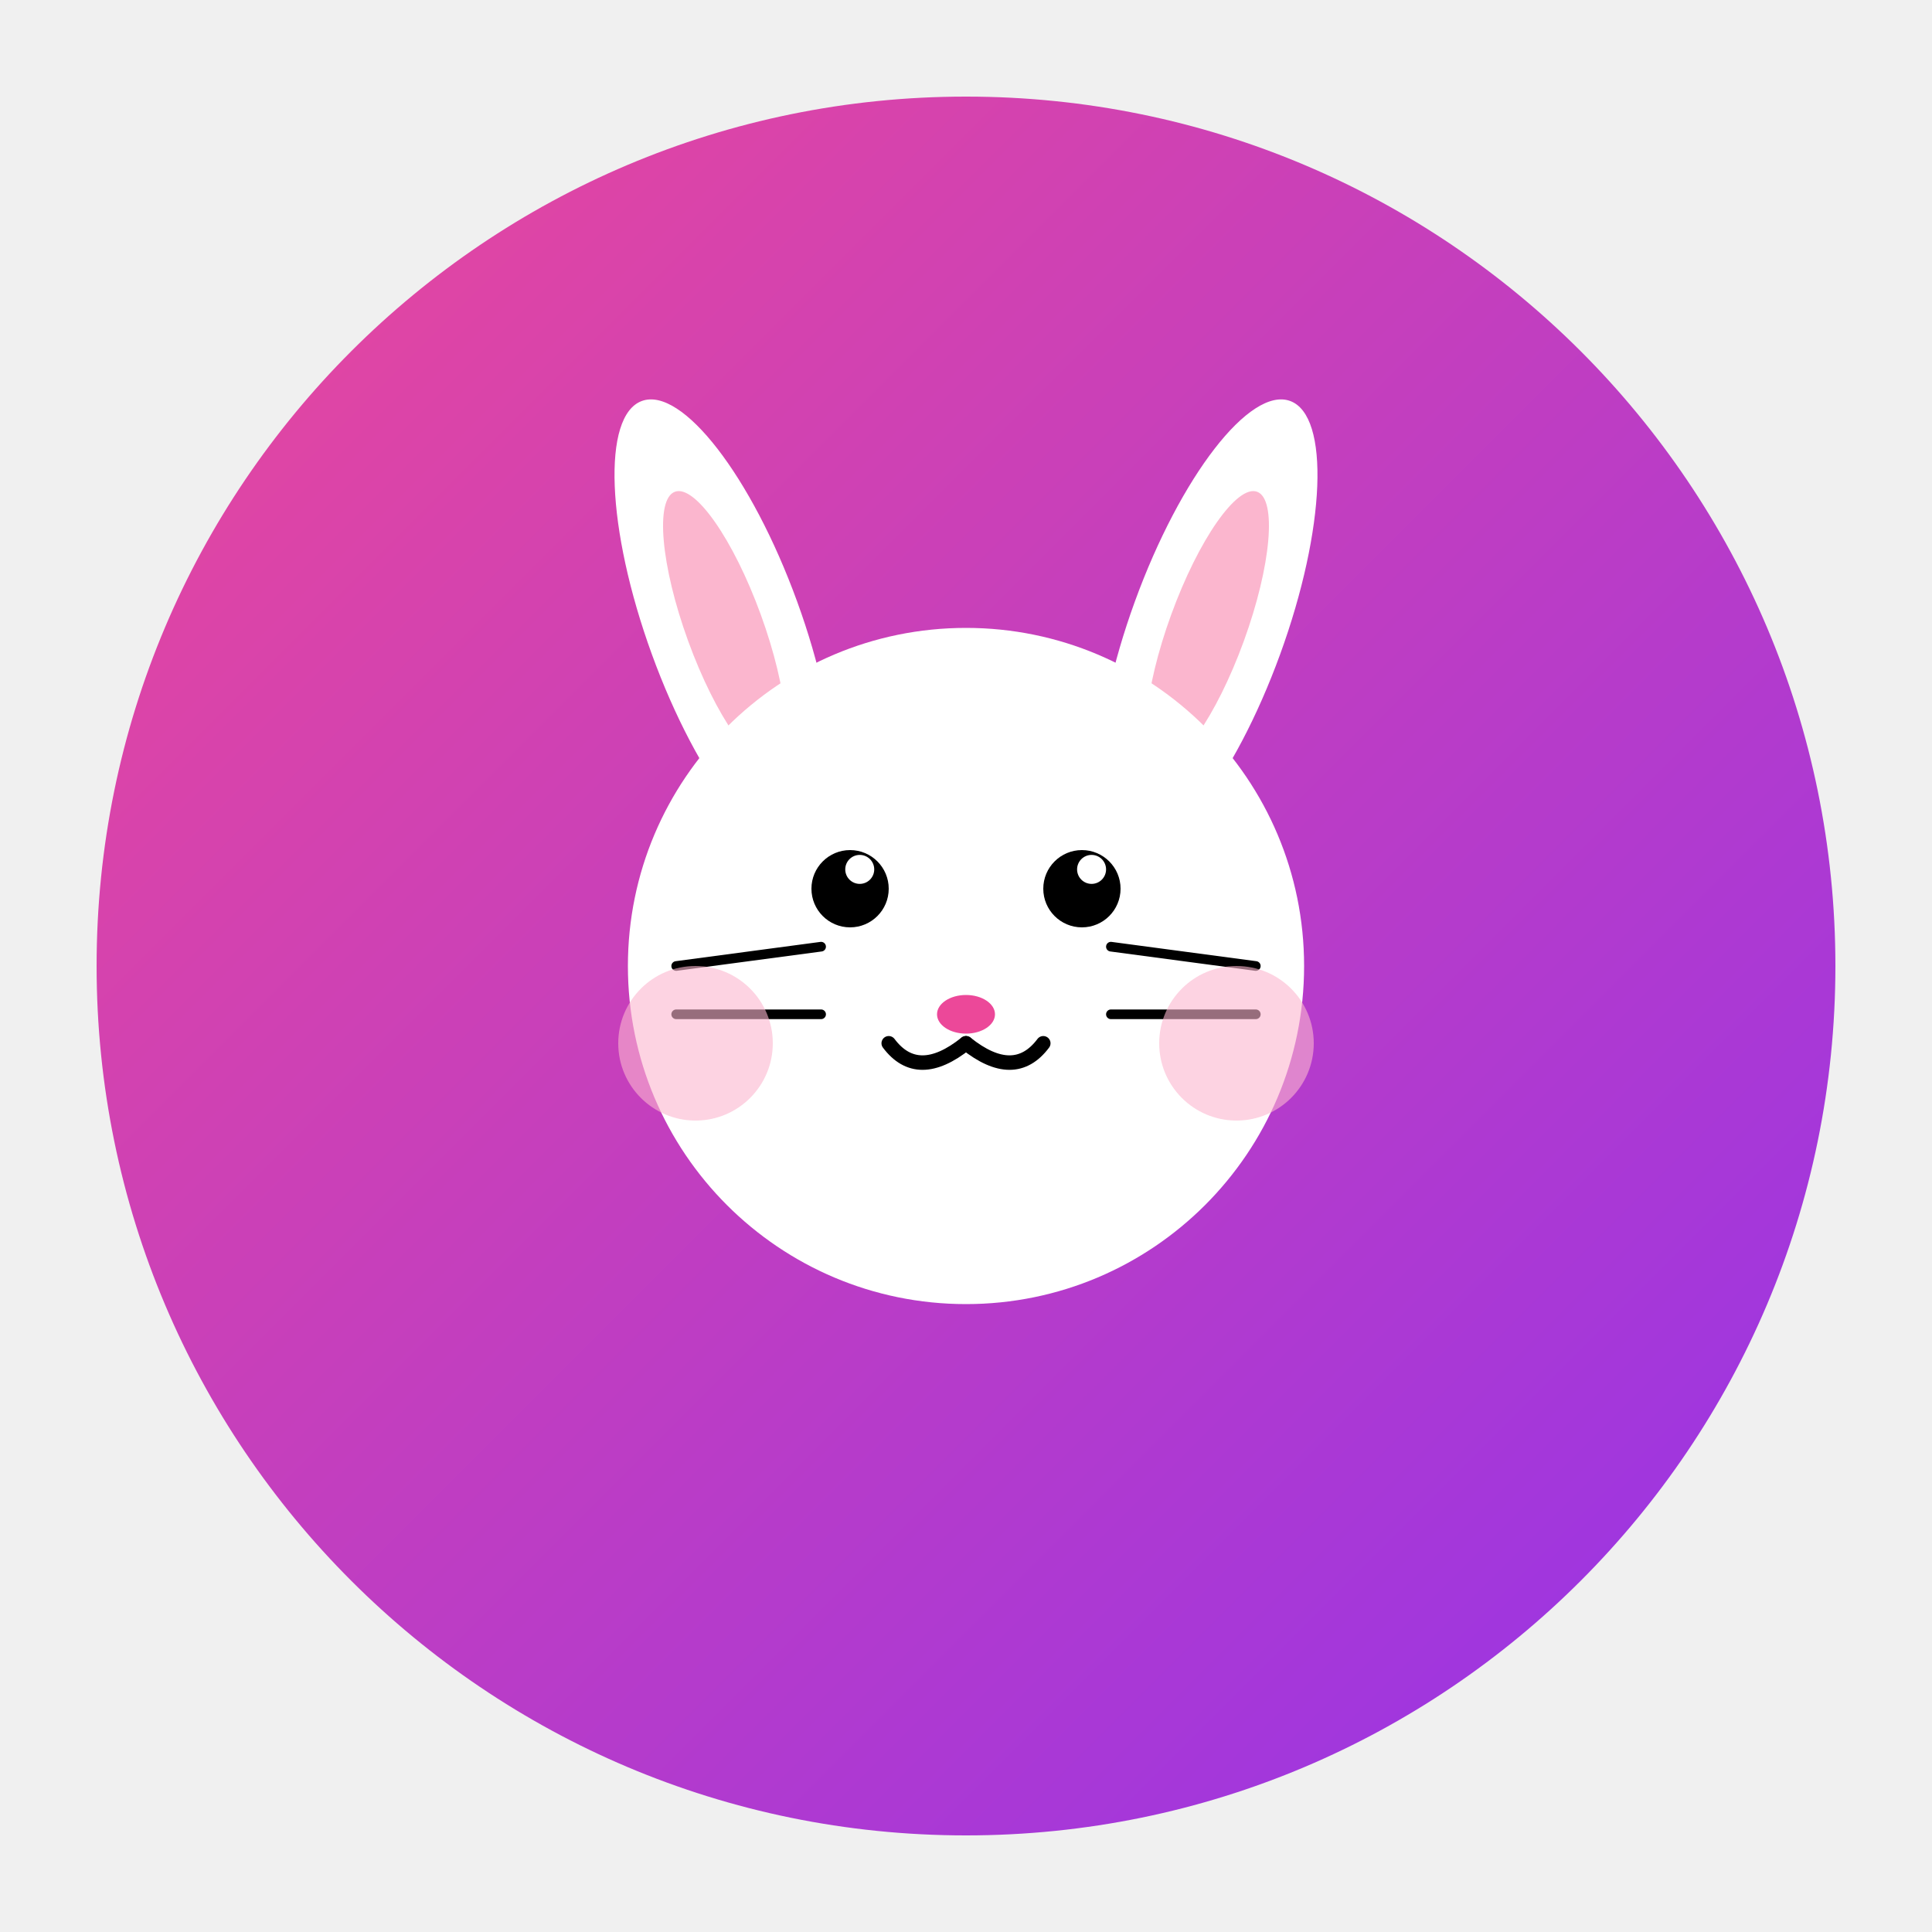
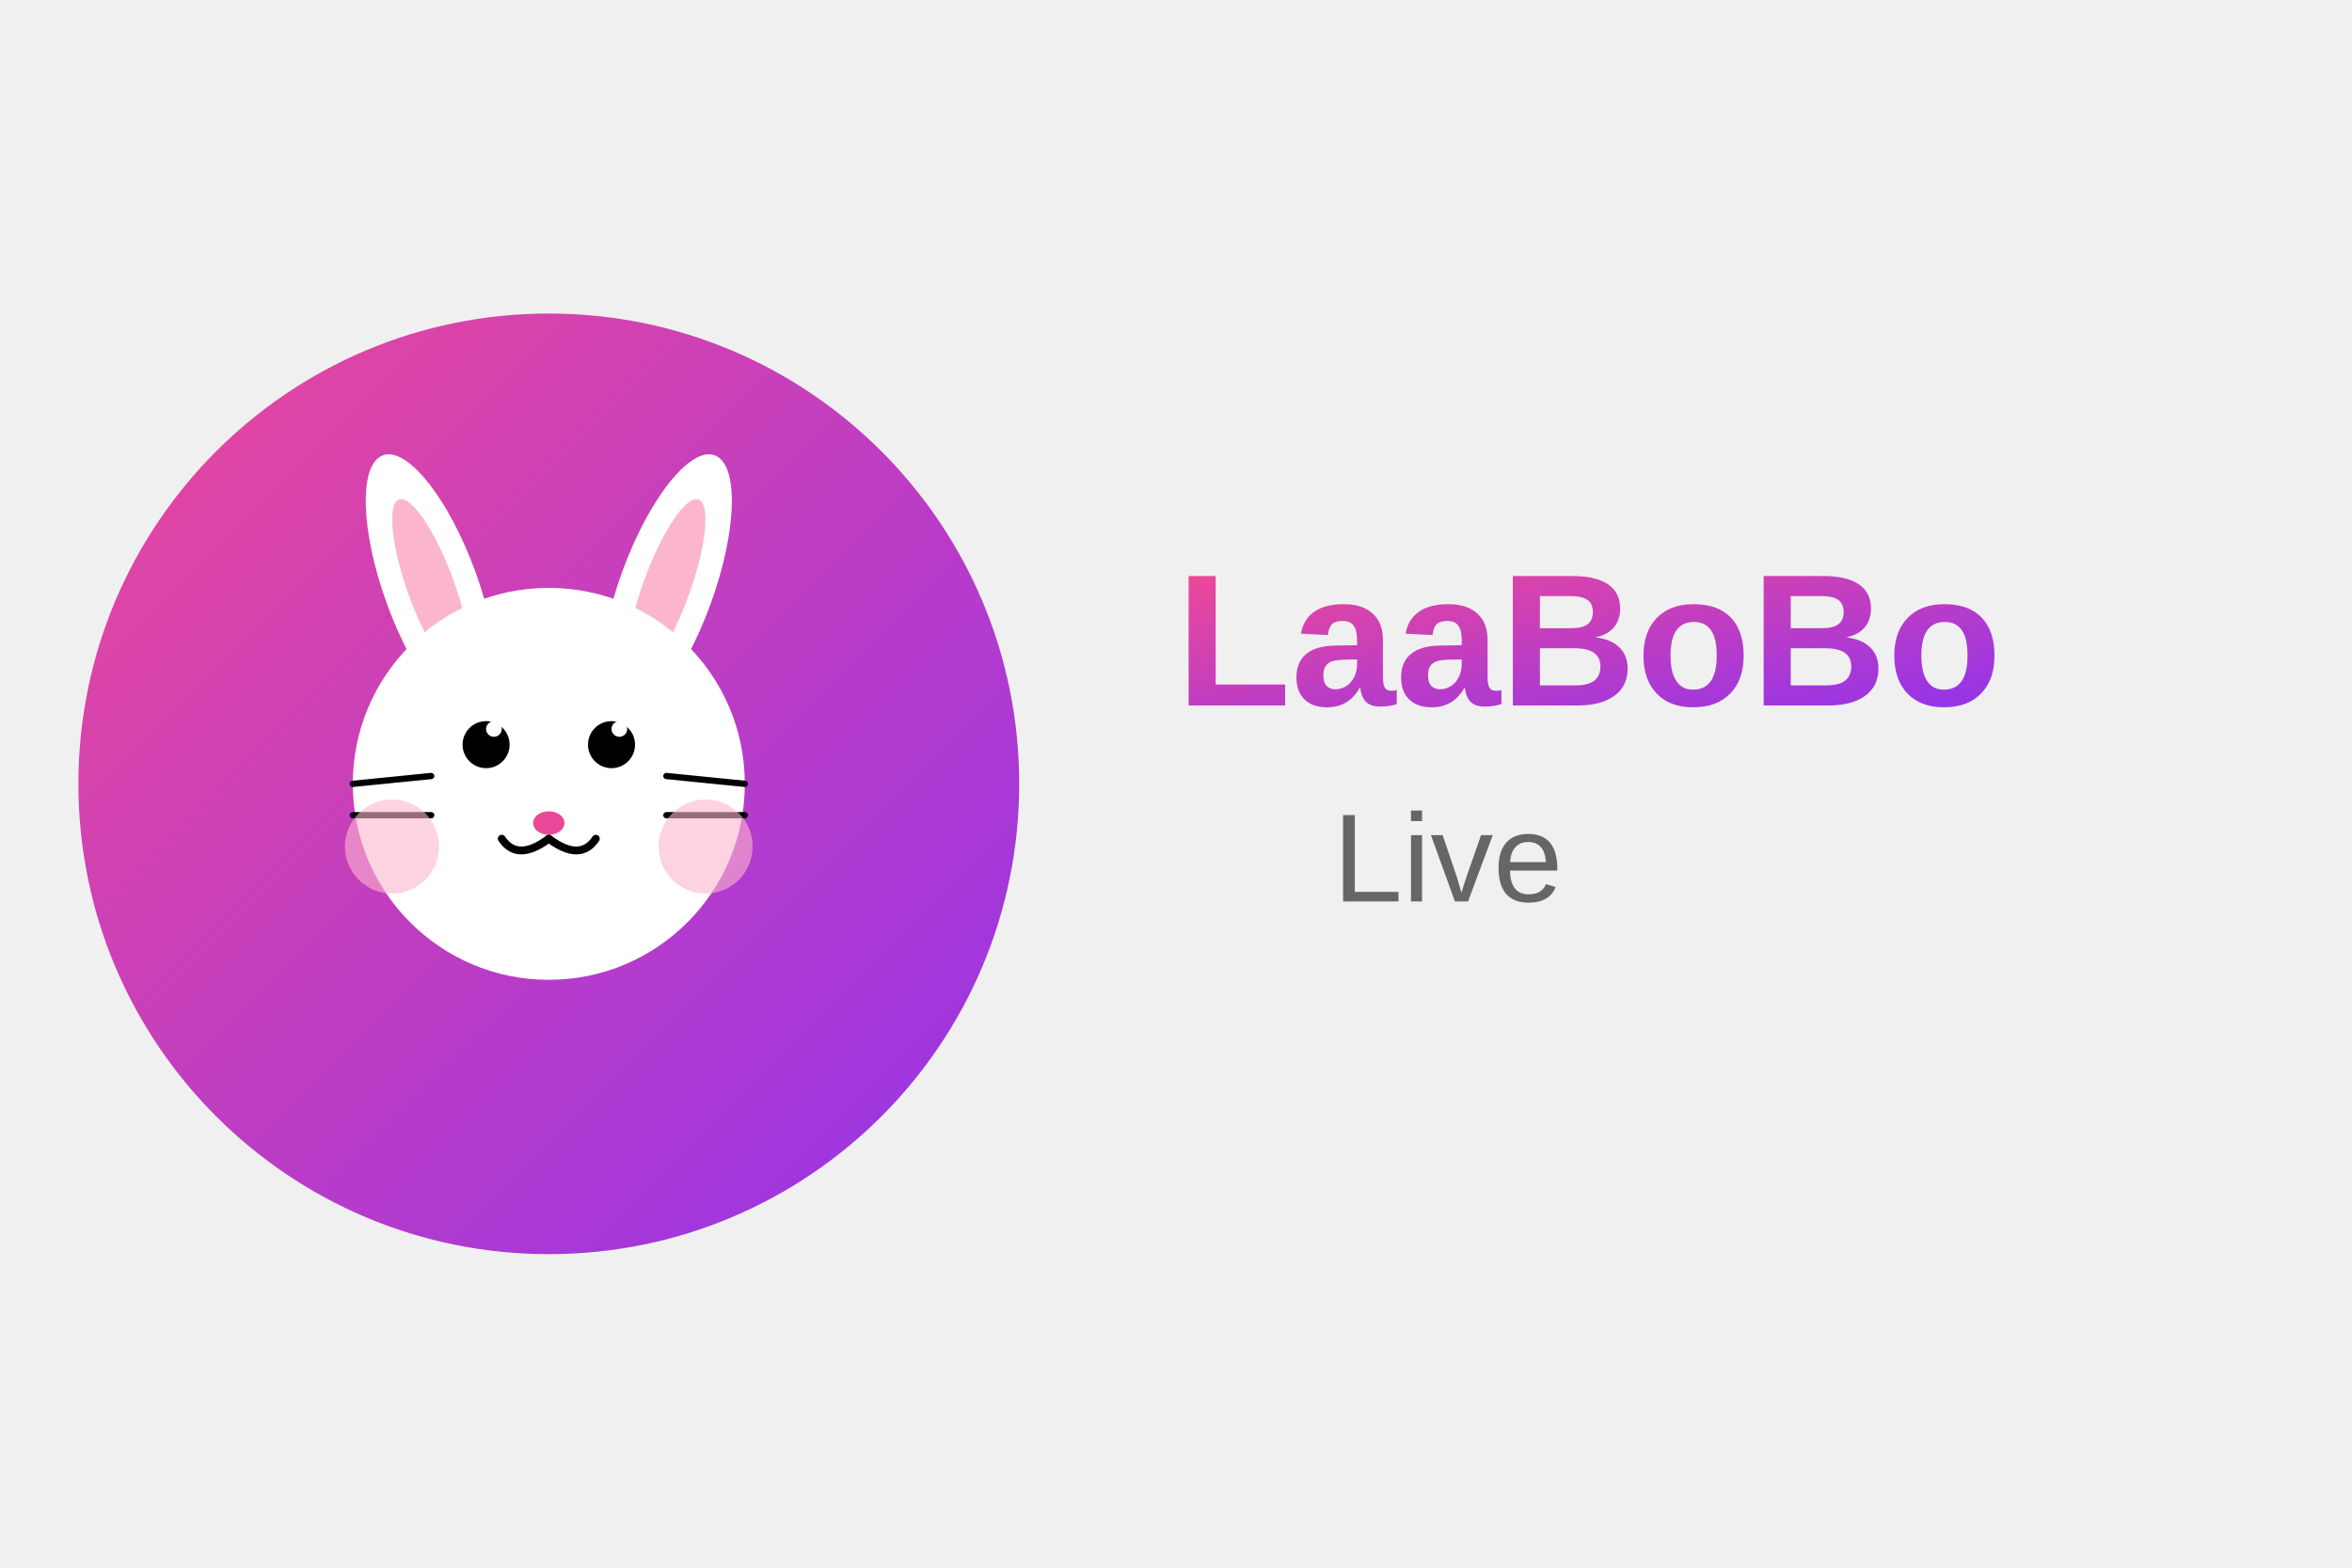
- <svg xmlns="http://www.w3.org/2000/svg" width="200" height="200" viewBox="0 0 200 200">
+ <svg xmlns="http://www.w3.org/2000/svg" width="300" height="200" viewBox="0 0 300 200">
  <defs>
    <linearGradient id="gradient" x1="0%" y1="0%" x2="100%" y2="100%">
      <stop offset="0%" style="stop-color:#ec4899;stop-opacity:1" />
      <stop offset="100%" style="stop-color:#9333ea;stop-opacity:1" />
    </linearGradient>
  </defs>
-   <circle cx="100" cy="100" r="90" fill="url(#gradient)" />
-   <ellipse cx="75" cy="65" rx="8" ry="25" fill="white" transform="rotate(-20 75 65)" />
-   <ellipse cx="125" cy="65" rx="8" ry="25" fill="white" transform="rotate(20 125 65)" />
-   <ellipse cx="75" cy="65" rx="4" ry="15" fill="#fbb6ce" transform="rotate(-20 75 65)" />
-   <ellipse cx="125" cy="65" rx="4" ry="15" fill="#fbb6ce" transform="rotate(20 125 65)" />
-   <circle cx="100" cy="100" r="35" fill="white" />
-   <circle cx="88" cy="92" r="4" fill="black" />
-   <circle cx="112" cy="92" r="4" fill="black" />
-   <circle cx="89" cy="90" r="1.5" fill="white" />
-   <circle cx="113" cy="90" r="1.5" fill="white" />
-   <ellipse cx="100" cy="105" rx="3" ry="2" fill="#ec4899" />
-   <path d="M 100 108 Q 95 112 92 108" stroke="black" stroke-width="1.5" fill="none" stroke-linecap="round" />
-   <path d="M 100 108 Q 105 112 108 108" stroke="black" stroke-width="1.5" fill="none" stroke-linecap="round" />
-   <line x1="70" y1="100" x2="85" y2="98" stroke="black" stroke-width="1" stroke-linecap="round" />
-   <line x1="70" y1="105" x2="85" y2="105" stroke="black" stroke-width="1" stroke-linecap="round" />
-   <line x1="115" y1="98" x2="130" y2="100" stroke="black" stroke-width="1" stroke-linecap="round" />
-   <line x1="115" y1="105" x2="130" y2="105" stroke="black" stroke-width="1" stroke-linecap="round" />
-   <circle cx="72" cy="108" r="8" fill="#fbb6ce" opacity="0.6" />
-   <circle cx="128" cy="108" r="8" fill="#fbb6ce" opacity="0.6" />
+   <circle cx="70" cy="100" r="60" fill="url(#gradient)" />
+   <ellipse cx="55" cy="75" rx="6" ry="18" fill="white" transform="rotate(-20 55 75)" />
+   <ellipse cx="85" cy="75" rx="6" ry="18" fill="white" transform="rotate(20 85 75)" />
+   <ellipse cx="55" cy="75" rx="3" ry="12" fill="#fbb6ce" transform="rotate(-20 55 75)" />
+   <ellipse cx="85" cy="75" rx="3" ry="12" fill="#fbb6ce" transform="rotate(20 85 75)" />
+   <circle cx="70" cy="100" r="25" fill="white" />
+   <circle cx="62" cy="95" r="3" fill="black" />
+   <circle cx="78" cy="95" r="3" fill="black" />
+   <circle cx="63" cy="93" r="1" fill="white" />
+   <circle cx="79" cy="93" r="1" fill="white" />
+   <ellipse cx="70" cy="105" rx="2" ry="1.5" fill="#ec4899" />
+   <path d="M 70 107 Q 66 110 64 107" stroke="black" stroke-width="1" fill="none" stroke-linecap="round" />
+   <path d="M 70 107 Q 74 110 76 107" stroke="black" stroke-width="1" fill="none" stroke-linecap="round" />
+   <line x1="45" y1="100" x2="55" y2="99" stroke="black" stroke-width="0.8" stroke-linecap="round" />
+   <line x1="45" y1="104" x2="55" y2="104" stroke="black" stroke-width="0.8" stroke-linecap="round" />
+   <line x1="85" y1="99" x2="95" y2="100" stroke="black" stroke-width="0.8" stroke-linecap="round" />
+   <line x1="85" y1="104" x2="95" y2="104" stroke="black" stroke-width="0.8" stroke-linecap="round" />
+   <circle cx="50" cy="108" r="6" fill="#fbb6ce" opacity="0.6" />
+   <circle cx="90" cy="108" r="6" fill="#fbb6ce" opacity="0.6" />
+   <text x="150" y="90" font-family="Arial, sans-serif" font-size="24" font-weight="bold" fill="url(#gradient)">LaaBoBo</text>
+   <text x="170" y="115" font-family="Arial, sans-serif" font-size="16" font-weight="normal" fill="#666">Live</text>
</svg>
